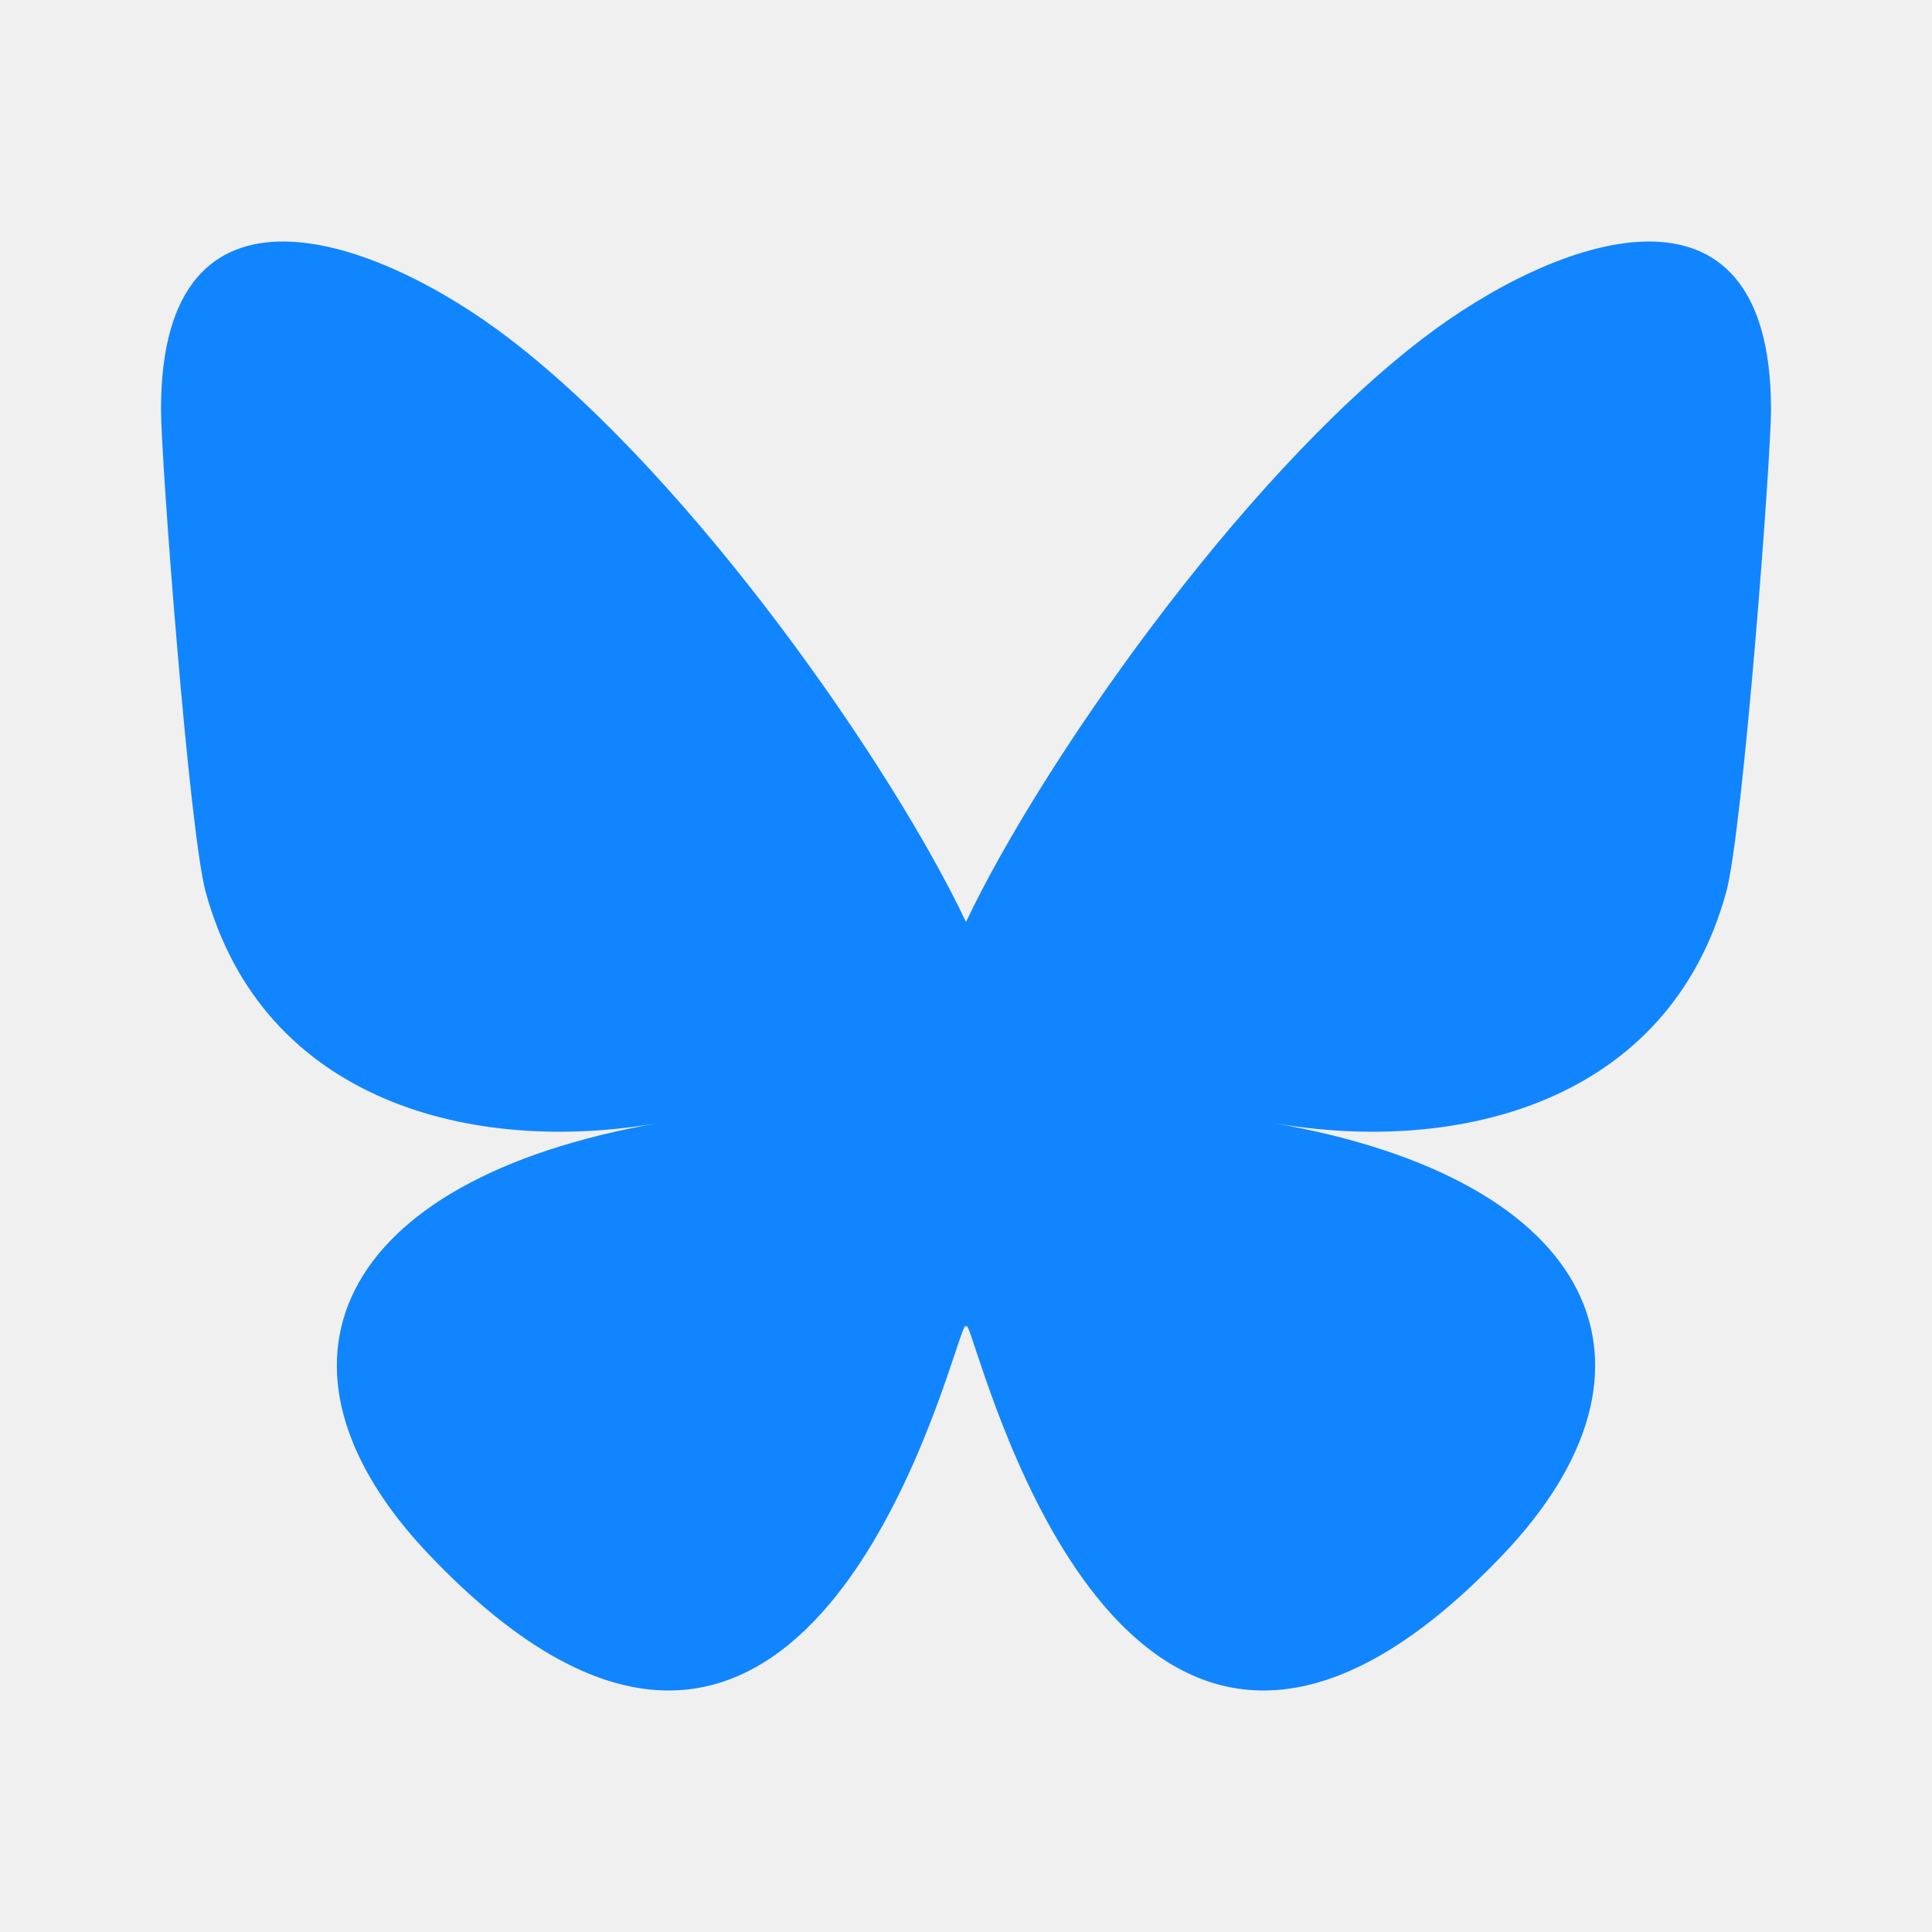
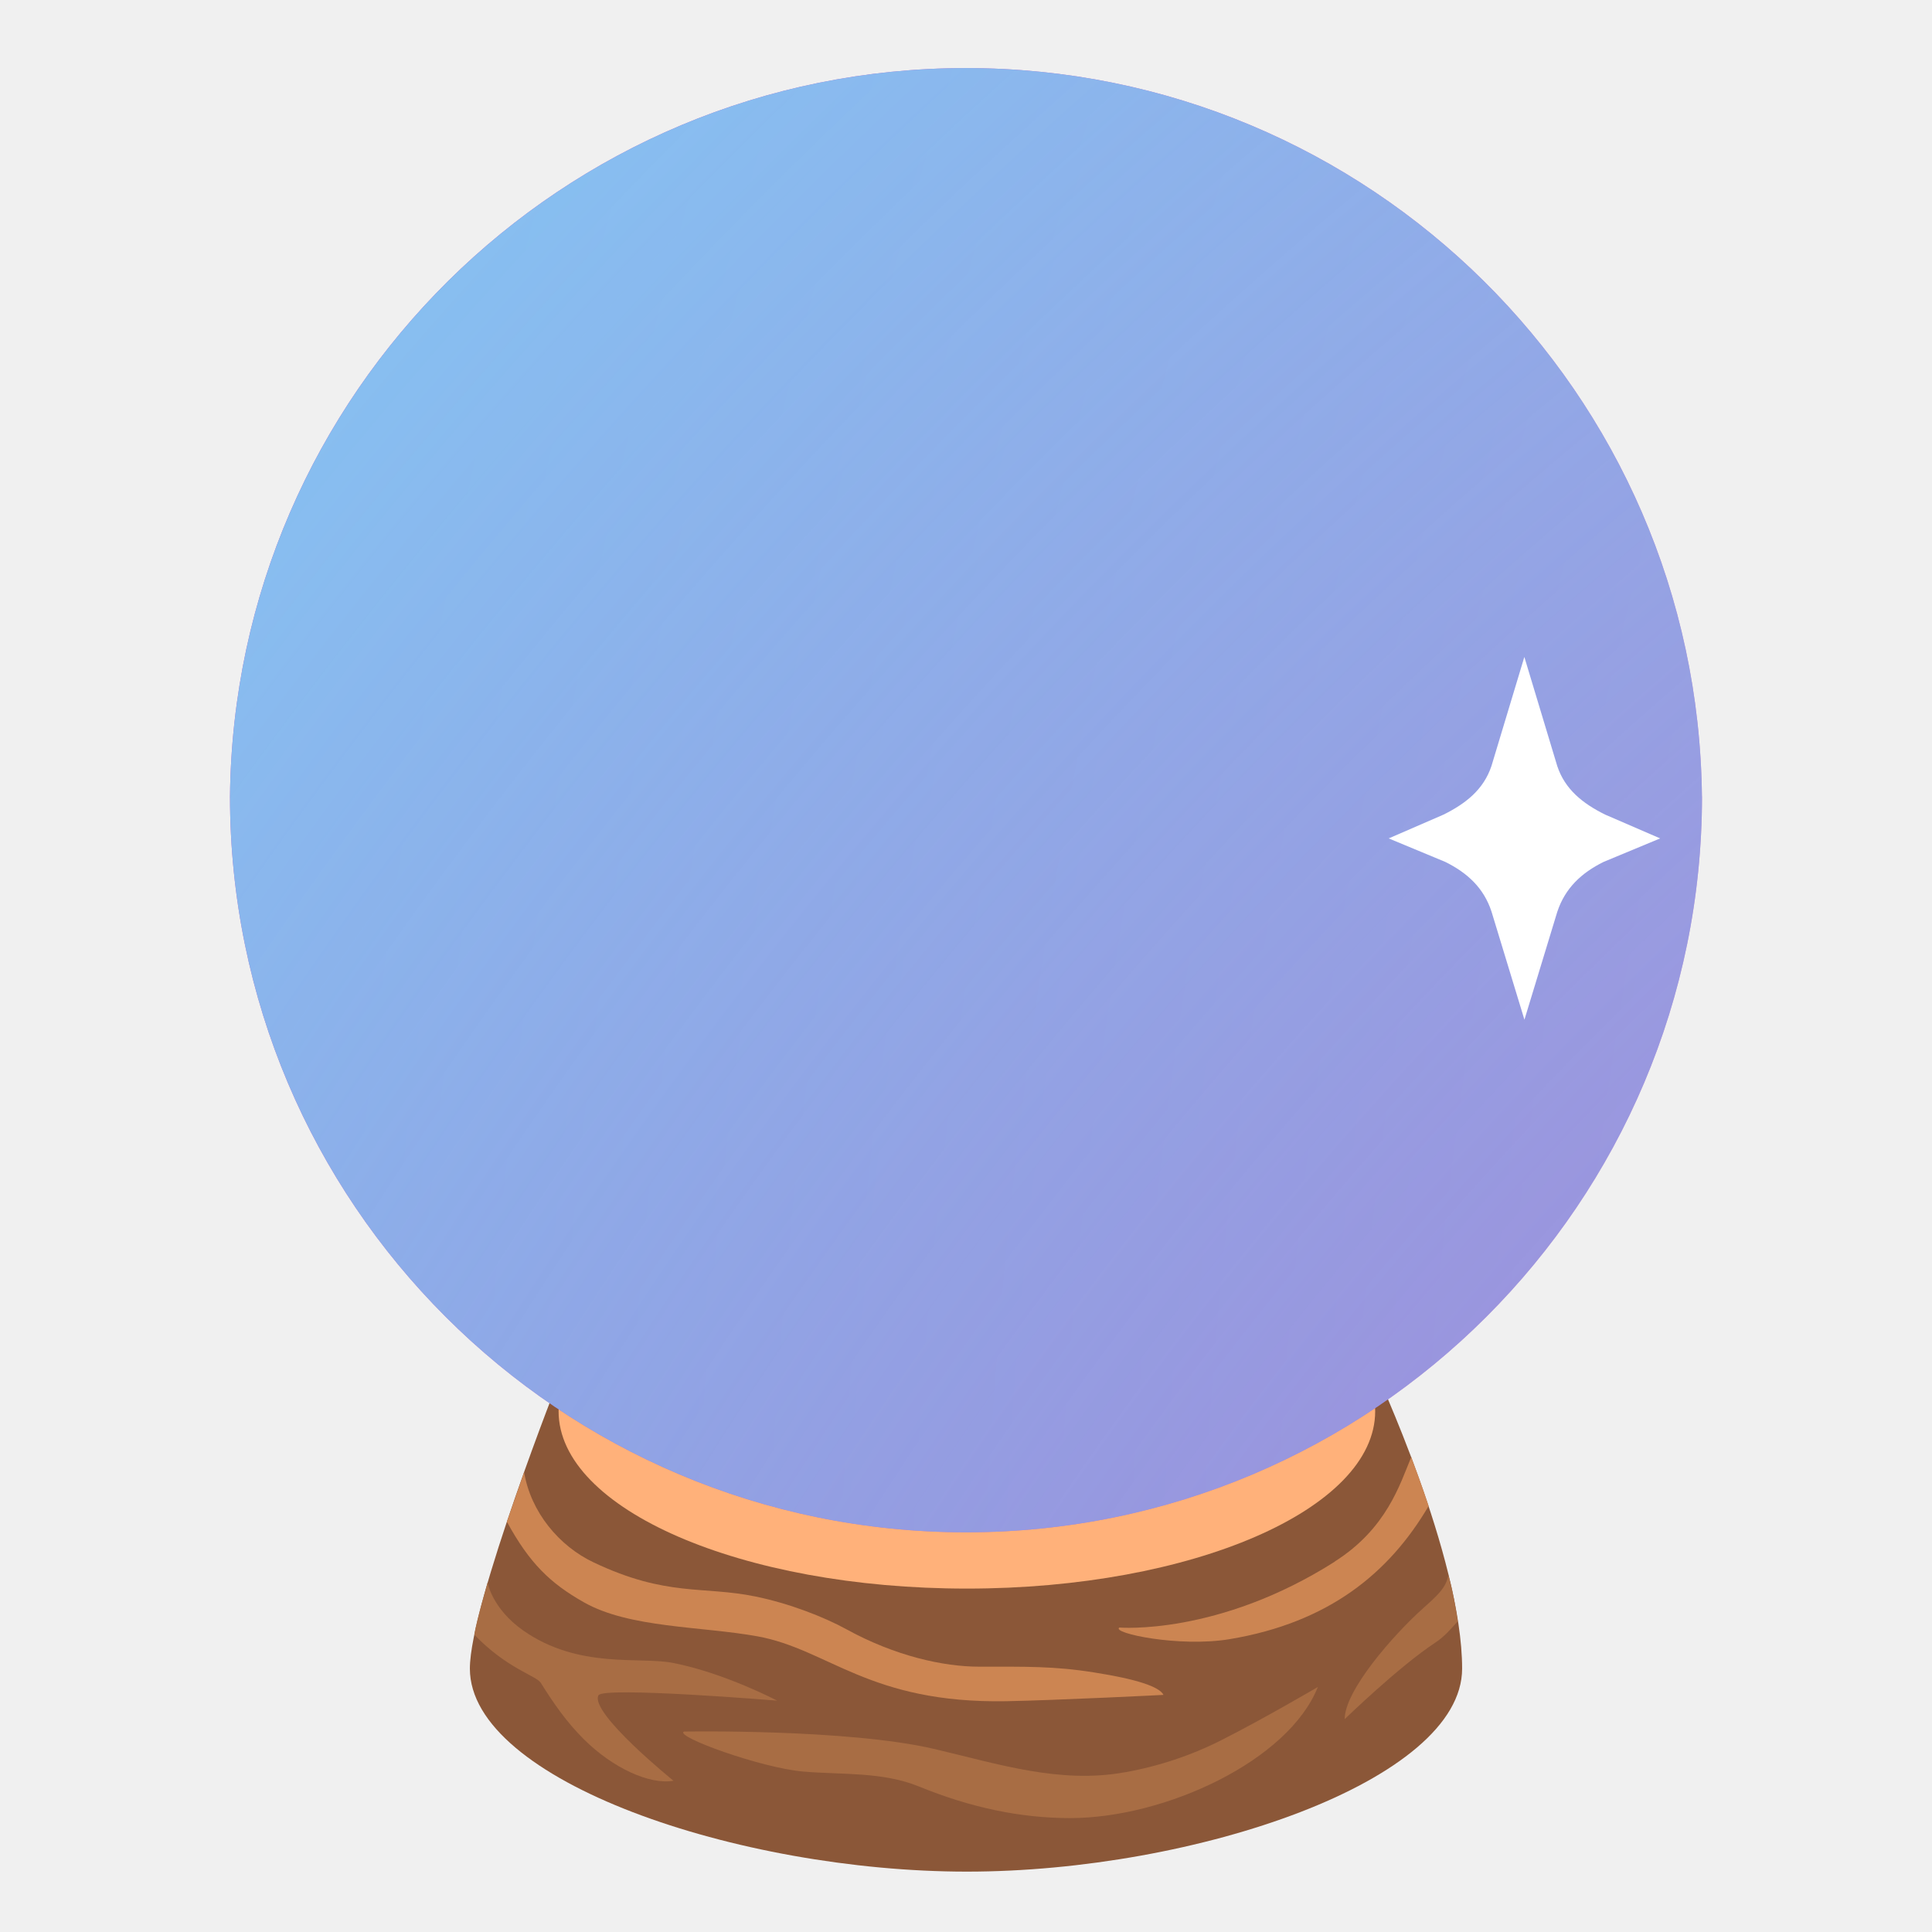
- <svg xmlns="http://www.w3.org/2000/svg" fill="none" viewBox="0 0 24 24">
-   <path fill="#1185FE" d="M6.335 4.212c2.293 1.76 4.76 5.327 5.665 7.241.906-1.914 3.372-5.482 5.665-7.241C19.319 2.942 22 1.96 22 5.086c0 .624-.35 5.244-.556 5.994-.713 2.608-3.315 3.273-5.629 2.87 4.045.704 5.074 3.035 2.852 5.366-4.22 4.426-6.066-1.111-6.54-2.53-.086-.26-.126-.382-.127-.278 0-.104-.041.018-.128.278-.473 1.419-2.318 6.956-6.539 2.53-2.222-2.331-1.193-4.662 2.852-5.366-2.314.403-4.916-.262-5.63-2.87C2.35 10.33 2 5.71 2 5.086c0-3.126 2.68-2.144 4.335-.874Z" />
+ <svg xmlns="http://www.w3.org/2000/svg" viewBox="0 0 24 24" aria-hidden="true" role="img" class="iconify iconify--noto" preserveAspectRatio="xMidYMid meet">
+   <path d="M5.837 20.728c0 -0.806 1.127 -3.654 1.127 -3.654 1.086 -0.336 8.925 -0.051 10.119 -0.051 0 0 1.08 2.312 1.08 3.705S14.848 23.25 12.011 23.25s-6.174 -1.129 -6.174 -2.522" fill="#8b5738" />
+   <path cx="64.06" cy="93.5" rx="27.05" ry="11.75" fill="#ffb17a" d="M17.083 17.531a5.072 2.203 0 0 1 -5.072 2.203 5.072 2.203 0 0 1 -5.072 -2.203 5.072 2.203 0 0 1 10.144 0" />
+   <g>
+     <path d="M7.251 19.903c0.566 0.323 1.462 0.298 2.158 0.424 0.885 0.161 1.386 0.836 3.092 0.806 0.609 -0.011 2.031 -0.081 1.952 -0.079 -0.049 -0.099 -0.326 -0.195 -0.866 -0.279 -0.495 -0.079 -0.851 -0.071 -1.425 -0.071 -0.439 0 -1.041 -0.131 -1.648 -0.465 -0.277 -0.152 -0.709 -0.321 -1.131 -0.407 -0.649 -0.133 -1.101 0.007 -2.006 -0.422 -0.433 -0.204 -0.784 -0.628 -0.866 -1.121l-0.214 0.615c0.281 0.516 0.538 0.763 0.954 0.999" fill="#cc8552" />
+     <path d="M16.582 19.399c-1.451 0.922 -2.677 0.819 -2.677 0.819 -0.103 0.068 0.742 0.249 1.371 0.144 1.234 -0.206 1.984 -0.825 2.471 -1.654 -0.068 -0.21 -0.216 -0.608 -0.216 -0.608 -0.141 0.339 -0.304 0.887 -0.949 1.297" fill="#cc8552" />
+     <path d="M13.971 22.016c-0.802 0.146 -1.571 -0.103 -2.361 -0.289 -1.082 -0.253 -3.114 -0.217 -3.114 -0.217 -0.122 0.06 0.958 0.452 1.483 0.497 0.478 0.041 0.984 0 1.438 0.186 0.639 0.261 1.258 0.392 1.877 0.392 1.176 0 2.711 -0.709 3.077 -1.629 0 0 -0.671 0.394 -1.193 0.658 -0.379 0.193 -0.788 0.328 -1.208 0.403" fill="#a86d44" />
+     <path d="M6.716 20.902c0.159 0.255 0.323 0.491 0.536 0.703 0.362 0.36 0.819 0.568 1.114 0.516 0 0 -1.042 -0.842 -0.932 -1.061 0.056 -0.112 2.22 0.066 2.22 0.066s-0.656 -0.345 -1.296 -0.469c-0.414 -0.081 -1.172 0.081 -1.862 -0.405 -0.381 -0.268 -0.439 -0.591 -0.439 -0.591s-0.137 0.467 -0.165 0.645c0.399 0.418 0.771 0.512 0.823 0.596" fill="#a86d44" />
+     <path d="M17.681 19.976c-0.379 0.339 -0.977 1.026 -0.977 1.38 0 0 0.671 -0.651 1.123 -0.949 0.112 -0.073 0.193 -0.167 0.281 -0.266 0 0 -0.045 -0.336 -0.116 -0.574 -0.028 0.159 -0.143 0.259 -0.311 0.409" fill="#a86d44" />
+   </g>
+   <g>
+     <radialGradient id="IconifyId17ecdb2904d178eab7492" cx="77.121" cy="66.694" r="76.184" gradientTransform="rotate(-3.714 -608.323 2.714)" gradientUnits="userSpaceOnUse">
+       <stop offset=".104" stop-color="#ce93d8" />
+       <stop offset="1" stop-color="#ab47bc" />
+     </radialGradient>
+     <path cx="64" cy="52.76" r="48.76" fill="url(#IconifyId17ecdb2904d178eab7492)" d="M21.143 9.893A9.143 9.143 0 0 1 12 19.035 9.143 9.143 0 0 1 2.857 9.893a9.143 9.143 0 0 1 18.285 0" />
+     <radialGradient id="IconifyId17ecdb2904d178eab7493" cx="53.349" cy="46.135" r="69.389" gradientUnits="userSpaceOnUse">
+       <stop offset=".28" stop-color="#81d4fa" stop-opacity="0" />
+       <stop offset=".964" stop-color="#81d4fa" stop-opacity=".9" />
+     </radialGradient>
+     <path cx="64" cy="52.76" r="48.76" fill="url(#IconifyId17ecdb2904d178eab7493)" d="M21.143 9.893A9.143 9.143 0 0 1 12 19.035 9.143 9.143 0 0 1 2.857 9.893a9.143 9.143 0 0 1 18.285 0" />
+     <path id="IconifyId17ecdb2904d178eab7494" gradientUnits="userSpaceOnUse" x1="74.69" y1="10.651" x2="35.942" y2="111.007" d="">
+       <stop offset="0" stop-color="#673ab7" />
+       <stop offset=".937" stop-color="#673ab7" stop-opacity="0" />
+     </path>
+     <path d="M8.608 4.194c0.851 0.073 2.595 0.711 1.326 2.346 -0.834 1.074 -1.877 2.074 -2.246 2.938 -1.067 2.499 1.607 3.519 2.438 3.78 0.72 0.227 2.107 0.733 2.498 1.38 1.506 2.494 -3.073 3.174 -3.073 3.174s3.369 1.228 6.144 -0.649c1.05 -0.711 1.974 -2.364 1.071 -3.853 -0.439 -0.722 -1.648 -1.373 -1.944 -1.605 -1.268 -1.001 -2.049 -2.036 -1.419 -3.197 0.255 -0.469 0.788 -0.712 1.303 -0.855 1.444 -0.399 3.246 -0.328 3.716 -2.111C18.827 4.005 15.857 0.57 11.25 1.129c-1.912 0.231 -3.634 1.031 -5.042 2.348 -2.599 2.432 -2.374 4.444 -2.374 4.444s1.693 -3.994 4.774 -3.726" opacity=".7" fill="url(#IconifyId17ecdb2904d178eab7494)" />
+     <path id="IconifyId17ecdb2904d178eab7495" gradientUnits="userSpaceOnUse" x1="80.878" y1="24.934" x2="80.878" y2="108.077" d="">
+       <stop offset=".235" stop-color="#1d44b3" />
+       <stop offset=".884" stop-color="#2044b3" stop-opacity=".074" />
+       <stop offset=".936" stop-color="#2144b3" stop-opacity="0" />
+     </path>
+     <path d="M18.707 4.541c-0.652 -0.949 -1.554 -1.703 -2.505 -2.353 -1.517 -1.037 -3.478 -1.121 -3.478 -1.121 2.407 1.151 2.138 2.677 1.352 3.769 -0.956 1.329 -2.874 2.228 -3.375 3.846 -0.292 0.945 -0.112 1.939 0.808 2.542s4.234 2.207 4.348 4.104c0.086 1.429 -1.05 2.329 -1.05 2.329C16.136 17.37 18.934 15.413 18.105 13.399c-0.401 -0.975 -2.226 -1.622 -1.307 -2.734 0.341 -0.414 2.724 -0.636 2.948 -3.047 0.103 -1.127 -0.504 -2.301 -1.039 -3.077" opacity=".39" fill="url(#IconifyId17ecdb2904d178eab7495)" />
+     <path id="IconifyId17ecdb2904d178eab7496" gradientUnits="userSpaceOnUse" x1="-2575.355" y1="437.519" x2="-2575.355" y2="471.206" gradientTransform="rotate(164.983 -1301.143 -38.63)scale(1 -1)" d="">
+       <stop offset=".227" stop-color="#ffffff" />
+       <stop offset="1" stop-color="#ffffff" stop-opacity="0" />
+     </path>
+     <path d="M4.633 11.561s-1.369 -3.63 1.442 -6.992c2.316 -2.771 4.406 -1.65 4.084 -0.469 -0.324 1.181 -1.331 1.545 -2.848 2.732 -2.004 1.567 -2.677 4.729 -2.677 4.729" opacity=".85" fill="url(#IconifyId17ecdb2904d178eab7496)" />
+     <g>
+       <path id="IconifyId17ecdb2904d178eab7497" gradientUnits="userSpaceOnUse" x1="85.871" y1="28.96" x2="85.871" y2="52.387" d="">
+         <stop offset=".261" stop-color="#ffffff" />
+         <stop offset="1" stop-color="#ffffff" stop-opacity="0" />
+       </path>
+       <path d="M17.43 6.519c-0.366 -0.182 -0.658 -0.411 -0.786 -0.799L16.102 3.926l-0.542 1.794c-0.128 0.386 -0.422 0.617 -0.786 0.799l-0.906 0.392 0.932 0.386c0.366 0.182 0.632 0.431 0.761 0.818l0.542 1.779 0.542 -1.779c0.128 -0.386 0.396 -0.636 0.761 -0.818l0.932 -0.386z" fill="url(#IconifyId17ecdb2904d178eab7497)" />
+       <path id="IconifyId17ecdb2904d178eab7498" gradientUnits="userSpaceOnUse" x1="76.221" y1="58.161" x2="76.221" y2="85.231" d="">
+         <stop offset="0" stop-color="#ffffff" />
+         <stop offset="1" stop-color="#ffffff" stop-opacity="0" />
+       </path>
+       <path d="M15.621 13.007c-0.366 -0.182 -0.658 -0.411 -0.786 -0.799l-0.542 -1.794 -0.542 1.794c-0.128 0.386 -0.422 0.617 -0.786 0.799L12.06 13.399l0.932 0.386c0.366 0.182 0.632 0.431 0.761 0.818l0.542 1.779 0.542 -1.779c0.128 -0.386 0.396 -0.636 0.761 -0.818l0.932 -0.386z" fill="url(#IconifyId17ecdb2904d178eab7498)" />
+       <path d="M19.939 10.119c-0.276 -0.137 -0.497 -0.311 -0.594 -0.602l-0.409 -1.356 -0.409 1.356c-0.098 0.292 -0.319 0.465 -0.594 0.602l-0.682 0.296 0.703 0.292c0.276 0.137 0.478 0.324 0.574 0.617l0.409 1.343 0.409 -1.343c0.098 -0.292 0.298 -0.48 0.574 -0.617l0.703 -0.292z" fill="#ffffff" />
+     </g>
+   </g>
</svg>
